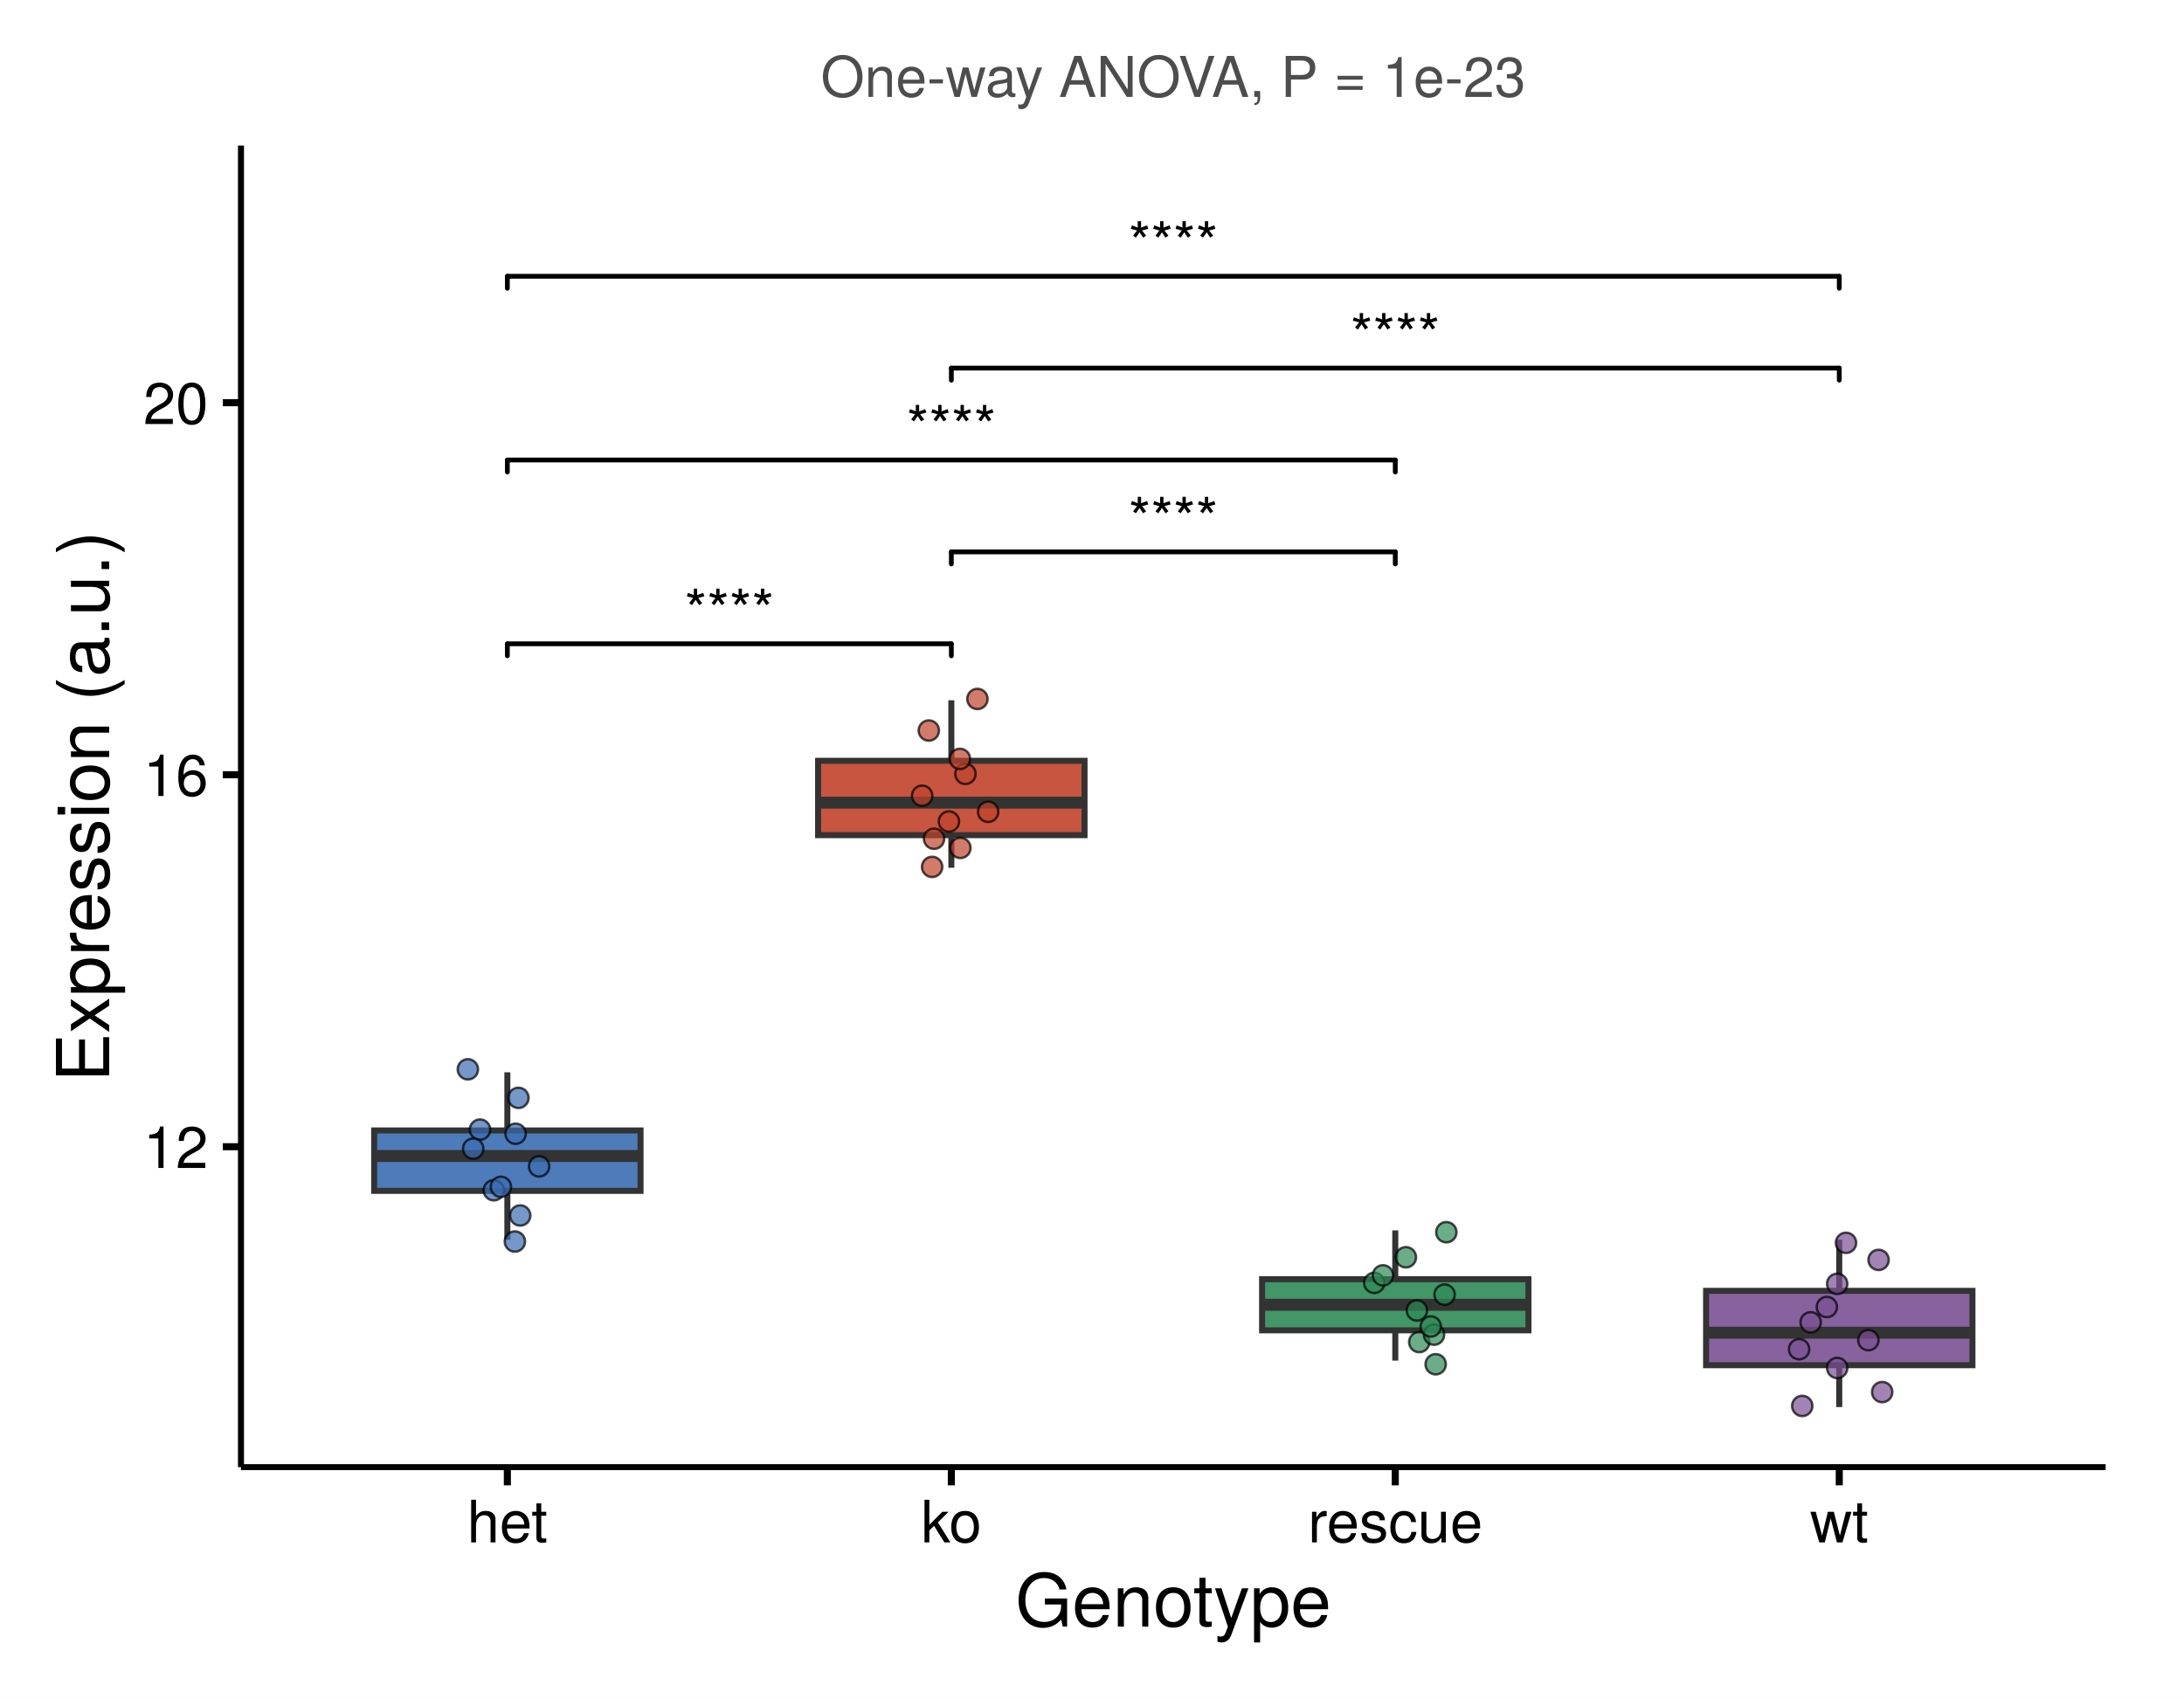
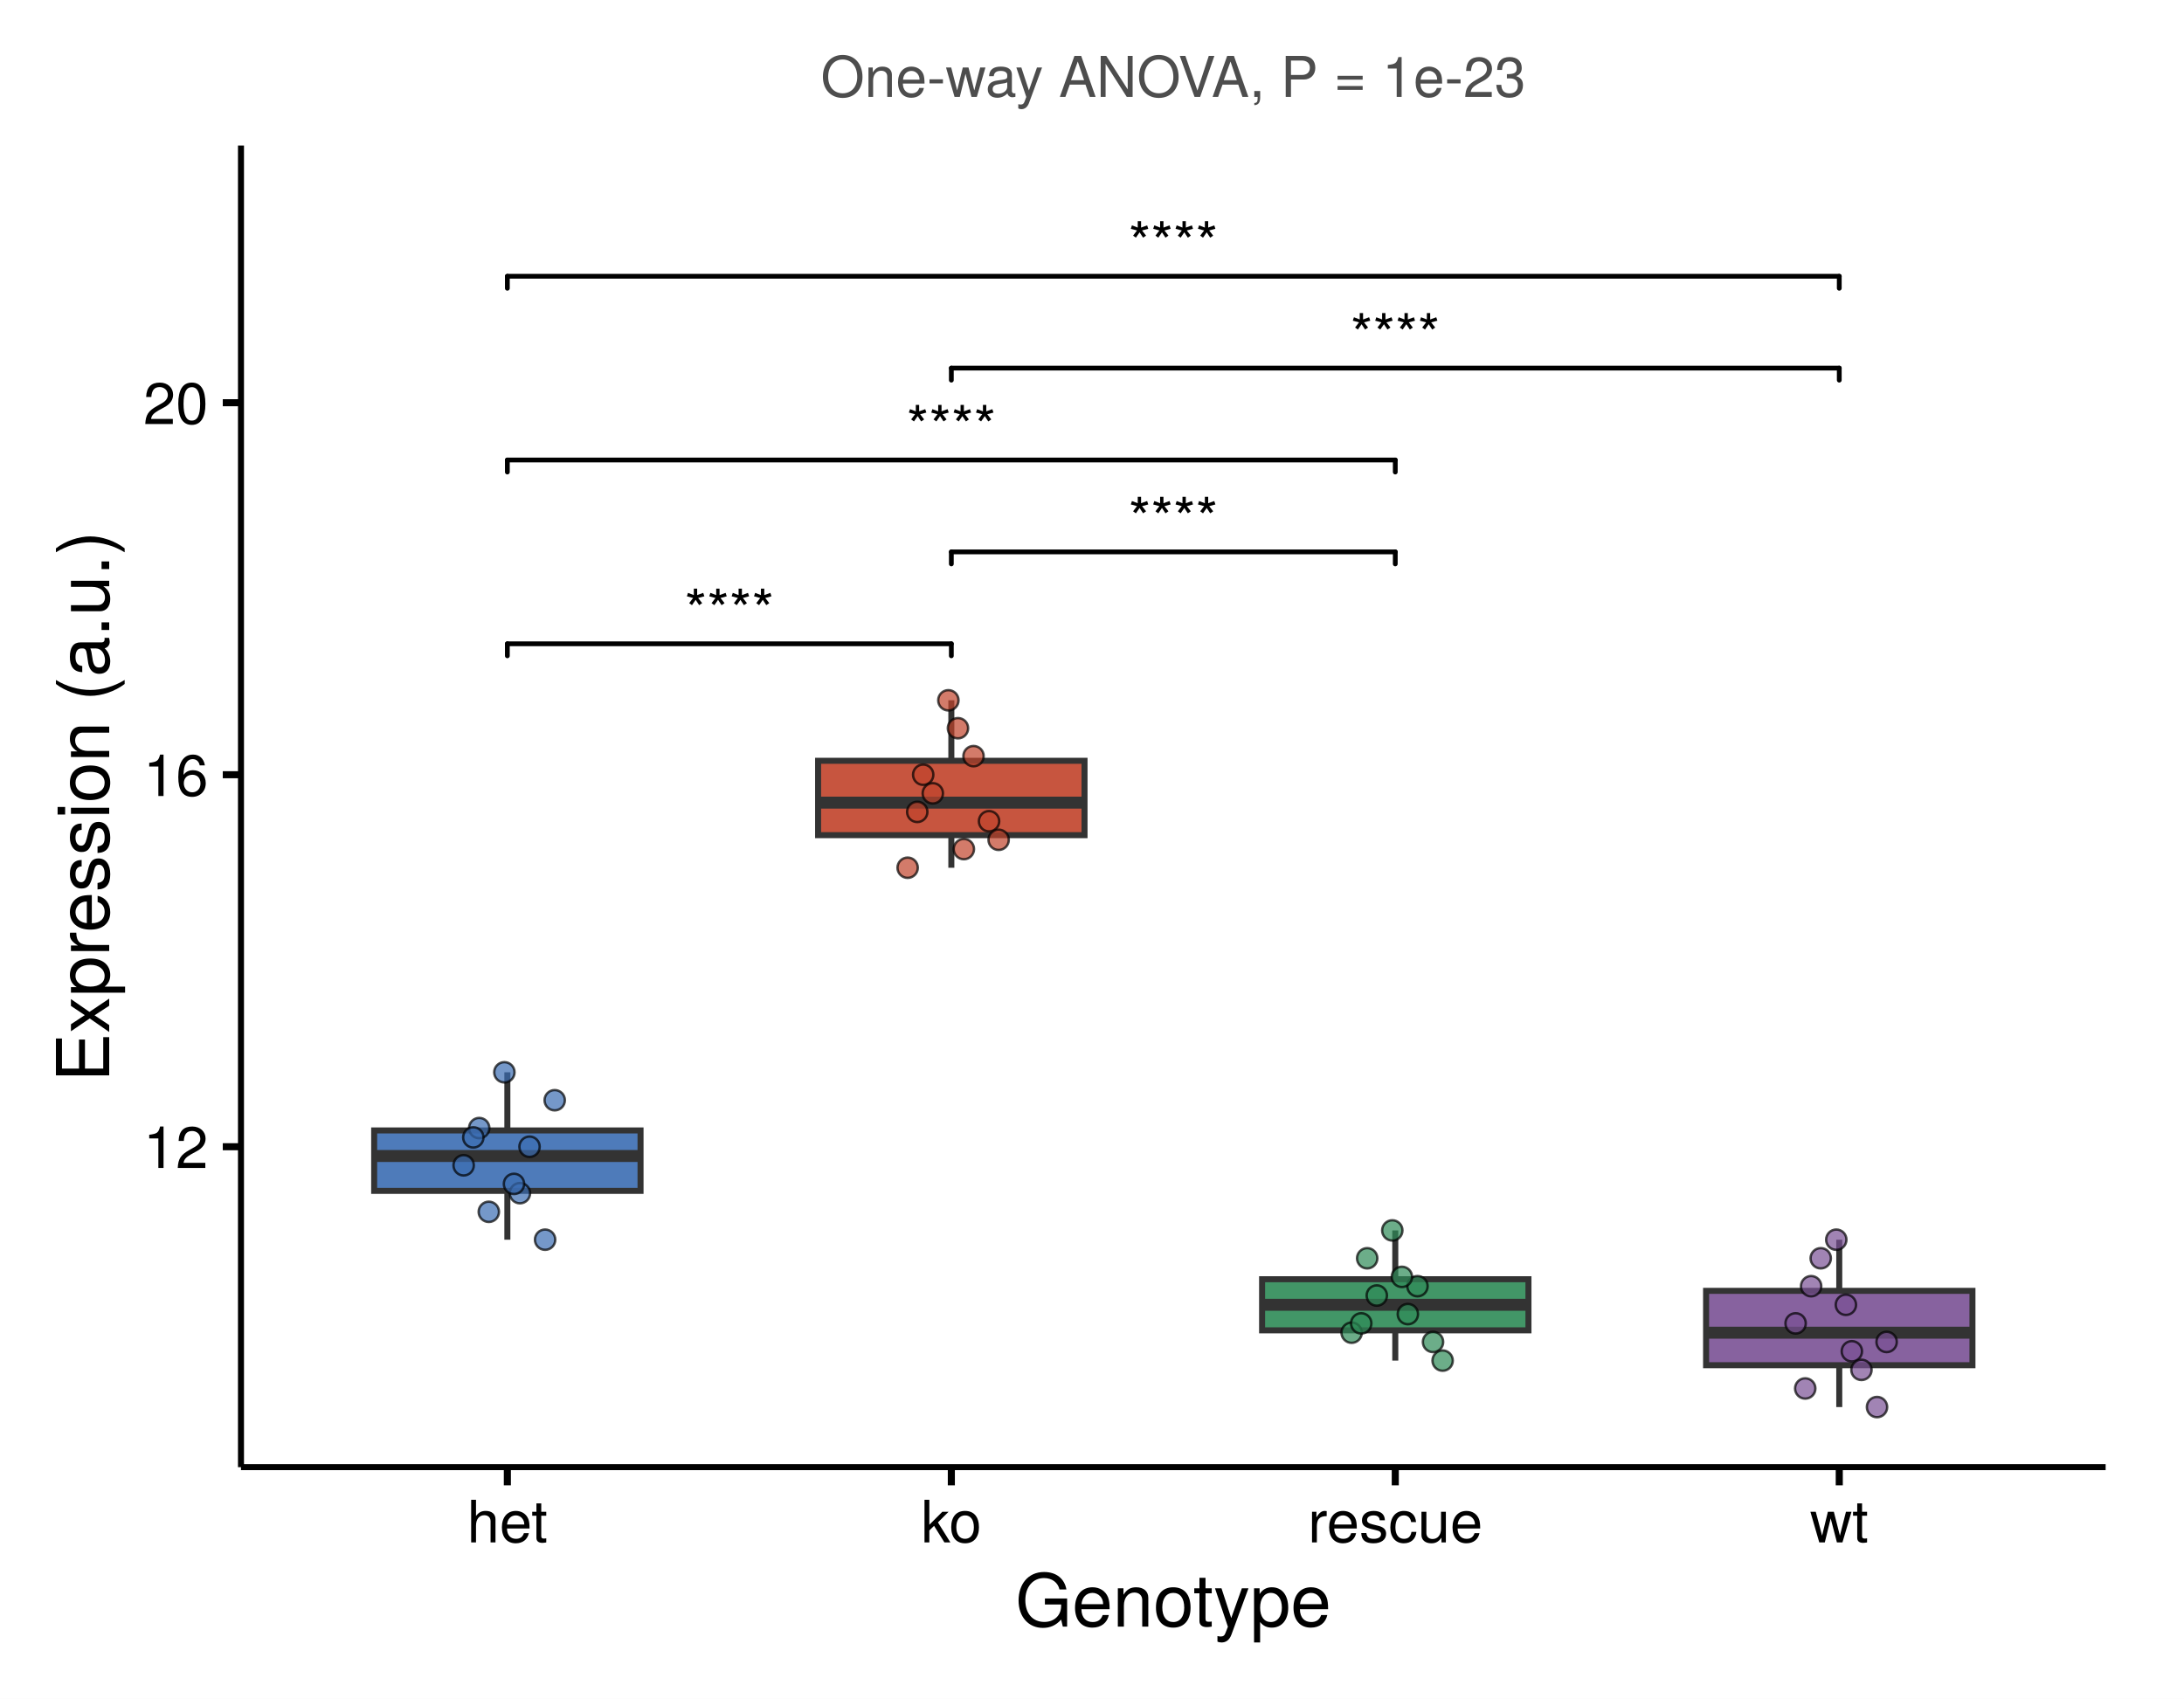
<svg xmlns="http://www.w3.org/2000/svg" class="svglite" width="388.80pt" height="302.40pt" viewBox="0 0 388.80 302.40">
  <defs>
    <style type="text/css">
    .svglite line, .svglite polyline, .svglite polygon, .svglite path, .svglite rect, .svglite circle {
      fill: none;
      stroke: #000000;
      stroke-linecap: round;
      stroke-linejoin: round;
      stroke-miterlimit: 10.00;
    }
    .svglite text {
      white-space: pre;
    }
  </style>
  </defs>
  <rect width="100%" height="100%" style="stroke: none; fill: #FFFFFF;" />
  <defs>
    <clipPath id="cpMC4wMHwzODguODB8MC4wMHwzMDIuNDA=">
      <rect x="0.00" y="0.00" width="388.80" height="302.40" />
    </clipPath>
  </defs>
  <g clip-path="url(#cpMC4wMHwzODguODB8MC4wMHwzMDIuNDA=)">
    <rect x="0.00" y="-0" width="388.80" height="302.40" style="stroke-width: 1.26; stroke: #FFFFFF; fill: #FFFFFF;" />
  </g>
  <defs>
    <clipPath id="cpNDIuOTB8Mzc0Ljg1fDI1LjkxfDI2MS4yMQ==">
      <rect x="42.90" y="25.91" width="331.96" height="235.30" />
    </clipPath>
  </defs>
  <g clip-path="url(#cpNDIuOTB8Mzc0Ljg1fDI1LjkxfDI2MS4yMQ==)">
    <rect x="42.90" y="25.91" width="331.96" height="235.30" style="stroke-width: 1.26; stroke: none; fill: #FFFFFF;" />
    <line x1="90.32" y1="201.26" x2="90.32" y2="190.91" style="stroke-width: 1.07; stroke: #333333; stroke-linecap: butt;" />
    <line x1="90.32" y1="212.02" x2="90.32" y2="220.71" style="stroke-width: 1.07; stroke: #333333; stroke-linecap: butt;" />
    <polygon points="66.61,201.26 66.61,212.02 114.03,212.02 114.03,201.26 66.61,201.26 " style="stroke-width: 1.07; stroke: #333333; stroke-linecap: butt; stroke-linejoin: miter; fill: #3B6DB3; fill-opacity: 0.90;" />
    <line x1="66.61" y1="205.81" x2="114.03" y2="205.81" style="stroke-width: 2.13; stroke: #333333; stroke-linecap: butt; stroke-linejoin: miter;" />
    <line x1="169.36" y1="135.45" x2="169.36" y2="124.68" style="stroke-width: 1.07; stroke: #333333; stroke-linecap: butt;" />
    <line x1="169.36" y1="148.69" x2="169.36" y2="154.49" style="stroke-width: 1.07; stroke: #333333; stroke-linecap: butt;" />
    <polygon points="145.64,135.45 145.64,148.69 193.07,148.69 193.07,135.45 145.64,135.45 " style="stroke-width: 1.07; stroke: #333333; stroke-linecap: butt; stroke-linejoin: miter; fill: #C1432B; fill-opacity: 0.90;" />
    <line x1="145.64" y1="142.90" x2="193.07" y2="142.90" style="stroke-width: 2.13; stroke: #333333; stroke-linecap: butt; stroke-linejoin: miter;" />
    <line x1="248.39" y1="227.75" x2="248.39" y2="219.06" style="stroke-width: 1.07; stroke: #333333; stroke-linecap: butt;" />
    <line x1="248.39" y1="236.85" x2="248.39" y2="242.24" style="stroke-width: 1.07; stroke: #333333; stroke-linecap: butt;" />
    <polygon points="224.68,227.75 224.68,236.85 272.10,236.85 272.10,227.75 224.68,227.75 " style="stroke-width: 1.07; stroke: #333333; stroke-linecap: butt; stroke-linejoin: miter; fill: #2E8B57; fill-opacity: 0.90;" />
    <line x1="224.68" y1="232.30" x2="272.10" y2="232.30" style="stroke-width: 2.13; stroke: #333333; stroke-linecap: butt; stroke-linejoin: miter;" />
    <line x1="327.43" y1="229.82" x2="327.43" y2="220.71" style="stroke-width: 1.07; stroke: #333333; stroke-linecap: butt;" />
    <line x1="327.43" y1="243.06" x2="327.43" y2="250.51" style="stroke-width: 1.07; stroke: #333333; stroke-linecap: butt;" />
    <polygon points="303.72,229.82 303.72,243.06 351.14,243.06 351.14,229.82 303.72,229.82 " style="stroke-width: 1.07; stroke: #333333; stroke-linecap: butt; stroke-linejoin: miter; fill: #7A5195; fill-opacity: 0.90;" />
    <line x1="303.72" y1="237.27" x2="351.14" y2="237.27" style="stroke-width: 2.13; stroke: #333333; stroke-linecap: butt; stroke-linejoin: miter;" />
-     <circle cx="320.28" cy="240.21" r="1.81" style="stroke-width: 0.43; stroke: #000000; stroke-opacity: 0.70; fill: #7A5195; fill-opacity: 0.70;" />
-     <circle cx="327.06" cy="228.57" r="1.81" style="stroke-width: 0.43; stroke: #000000; stroke-opacity: 0.70; fill: #7A5195; fill-opacity: 0.70;" />
-     <circle cx="320.84" cy="250.31" r="1.81" style="stroke-width: 0.43; stroke: #000000; stroke-opacity: 0.70; fill: #7A5195; fill-opacity: 0.70;" />
-     <circle cx="328.63" cy="221.27" r="1.81" style="stroke-width: 0.43; stroke: #000000; stroke-opacity: 0.70; fill: #7A5195; fill-opacity: 0.70;" />
-     <circle cx="322.34" cy="235.42" r="1.81" style="stroke-width: 0.43; stroke: #000000; stroke-opacity: 0.70; fill: #7A5195; fill-opacity: 0.70;" />
-     <circle cx="327.06" cy="243.55" r="1.81" style="stroke-width: 0.43; stroke: #000000; stroke-opacity: 0.70; fill: #7A5195; fill-opacity: 0.70;" />
-     <circle cx="334.43" cy="224.31" r="1.81" style="stroke-width: 0.43; stroke: #000000; stroke-opacity: 0.70; fill: #7A5195; fill-opacity: 0.70;" />
-     <circle cx="332.61" cy="238.60" r="1.81" style="stroke-width: 0.43; stroke: #000000; stroke-opacity: 0.70; fill: #7A5195; fill-opacity: 0.70;" />
-     <circle cx="325.22" cy="232.70" r="1.81" style="stroke-width: 0.43; stroke: #000000; stroke-opacity: 0.70; fill: #7A5195; fill-opacity: 0.70;" />
-     <circle cx="335.07" cy="247.84" r="1.81" style="stroke-width: 0.43; stroke: #000000; stroke-opacity: 0.70; fill: #7A5195; fill-opacity: 0.70;" />
-     <circle cx="87.91" cy="211.91" r="1.81" style="stroke-width: 0.43; stroke: #000000; stroke-opacity: 0.70; fill: #3B6DB3; fill-opacity: 0.70;" />
-     <circle cx="85.45" cy="201.11" r="1.81" style="stroke-width: 0.43; stroke: #000000; stroke-opacity: 0.70; fill: #3B6DB3; fill-opacity: 0.70;" />
-     <circle cx="91.66" cy="221.04" r="1.81" style="stroke-width: 0.43; stroke: #000000; stroke-opacity: 0.70; fill: #3B6DB3; fill-opacity: 0.70;" />
-     <circle cx="83.29" cy="190.38" r="1.81" style="stroke-width: 0.43; stroke: #000000; stroke-opacity: 0.70; fill: #3B6DB3; fill-opacity: 0.70;" />
-     <circle cx="95.97" cy="207.66" r="1.81" style="stroke-width: 0.43; stroke: #000000; stroke-opacity: 0.70; fill: #3B6DB3; fill-opacity: 0.70;" />
-     <circle cx="84.24" cy="204.50" r="1.81" style="stroke-width: 0.43; stroke: #000000; stroke-opacity: 0.70; fill: #3B6DB3; fill-opacity: 0.70;" />
-     <circle cx="92.61" cy="216.40" r="1.81" style="stroke-width: 0.43; stroke: #000000; stroke-opacity: 0.70; fill: #3B6DB3; fill-opacity: 0.70;" />
-     <circle cx="92.29" cy="195.46" r="1.81" style="stroke-width: 0.43; stroke: #000000; stroke-opacity: 0.70; fill: #3B6DB3; fill-opacity: 0.70;" />
-     <circle cx="89.17" cy="211.30" r="1.81" style="stroke-width: 0.43; stroke: #000000; stroke-opacity: 0.70; fill: #3B6DB3; fill-opacity: 0.70;" />
-     <circle cx="91.79" cy="201.85" r="1.81" style="stroke-width: 0.43; stroke: #000000; stroke-opacity: 0.70; fill: #3B6DB3; fill-opacity: 0.70;" />
-     <circle cx="170.97" cy="150.96" r="1.81" style="stroke-width: 0.43; stroke: #000000; stroke-opacity: 0.70; fill: #C1432B; fill-opacity: 0.70;" />
-     <circle cx="171.87" cy="137.78" r="1.81" style="stroke-width: 0.43; stroke: #000000; stroke-opacity: 0.70; fill: #C1432B; fill-opacity: 0.70;" />
-     <circle cx="168.93" cy="146.26" r="1.81" style="stroke-width: 0.43; stroke: #000000; stroke-opacity: 0.70; fill: #C1432B; fill-opacity: 0.70;" />
-     <circle cx="174.00" cy="124.44" r="1.81" style="stroke-width: 0.43; stroke: #000000; stroke-opacity: 0.70; fill: #C1432B; fill-opacity: 0.70;" />
-     <circle cx="165.94" cy="154.34" r="1.81" style="stroke-width: 0.43; stroke: #000000; stroke-opacity: 0.70; fill: #C1432B; fill-opacity: 0.70;" />
-     <circle cx="170.89" cy="135.11" r="1.81" style="stroke-width: 0.43; stroke: #000000; stroke-opacity: 0.70; fill: #C1432B; fill-opacity: 0.70;" />
-     <circle cx="164.16" cy="141.67" r="1.81" style="stroke-width: 0.43; stroke: #000000; stroke-opacity: 0.70; fill: #C1432B; fill-opacity: 0.70;" />
-     <circle cx="166.28" cy="149.33" r="1.81" style="stroke-width: 0.43; stroke: #000000; stroke-opacity: 0.70; fill: #C1432B; fill-opacity: 0.70;" />
-     <circle cx="165.35" cy="130.06" r="1.81" style="stroke-width: 0.43; stroke: #000000; stroke-opacity: 0.70; fill: #C1432B; fill-opacity: 0.70;" />
-     <circle cx="175.91" cy="144.53" r="1.81" style="stroke-width: 0.43; stroke: #000000; stroke-opacity: 0.70; fill: #C1432B; fill-opacity: 0.70;" />
-     <circle cx="252.24" cy="233.31" r="1.81" style="stroke-width: 0.43; stroke: #000000; stroke-opacity: 0.70; fill: #2E8B57; fill-opacity: 0.70;" />
-     <circle cx="250.28" cy="223.84" r="1.81" style="stroke-width: 0.43; stroke: #000000; stroke-opacity: 0.70; fill: #2E8B57; fill-opacity: 0.70;" />
-     <circle cx="252.66" cy="238.94" r="1.81" style="stroke-width: 0.43; stroke: #000000; stroke-opacity: 0.70; fill: #2E8B57; fill-opacity: 0.70;" />
-     <circle cx="257.48" cy="219.38" r="1.81" style="stroke-width: 0.43; stroke: #000000; stroke-opacity: 0.70; fill: #2E8B57; fill-opacity: 0.70;" />
-     <circle cx="255.29" cy="237.62" r="1.81" style="stroke-width: 0.43; stroke: #000000; stroke-opacity: 0.70; fill: #2E8B57; fill-opacity: 0.70;" />
-     <circle cx="244.65" cy="228.40" r="1.81" style="stroke-width: 0.43; stroke: #000000; stroke-opacity: 0.70; fill: #2E8B57; fill-opacity: 0.70;" />
-     <circle cx="257.17" cy="230.49" r="1.81" style="stroke-width: 0.43; stroke: #000000; stroke-opacity: 0.70; fill: #2E8B57; fill-opacity: 0.70;" />
-     <circle cx="255.58" cy="242.89" r="1.81" style="stroke-width: 0.43; stroke: #000000; stroke-opacity: 0.70; fill: #2E8B57; fill-opacity: 0.70;" />
-     <circle cx="246.20" cy="227.06" r="1.81" style="stroke-width: 0.43; stroke: #000000; stroke-opacity: 0.70; fill: #2E8B57; fill-opacity: 0.70;" />
-     <circle cx="254.71" cy="236.17" r="1.81" style="stroke-width: 0.43; stroke: #000000; stroke-opacity: 0.70; fill: #2E8B57; fill-opacity: 0.70;" />
+     <circle cx="329.67" cy="240.58" r="1.81" style="stroke-width: 0.43; stroke: #000000; stroke-opacity: 0.70; fill: #7A5195; fill-opacity: 0.70;" />
+     <circle cx="322.42" cy="228.99" r="1.81" style="stroke-width: 0.43; stroke: #000000; stroke-opacity: 0.70; fill: #7A5195; fill-opacity: 0.70;" />
+     <circle cx="334.15" cy="250.51" r="1.81" style="stroke-width: 0.43; stroke: #000000; stroke-opacity: 0.70; fill: #7A5195; fill-opacity: 0.70;" />
+     <circle cx="326.90" cy="220.71" r="1.81" style="stroke-width: 0.43; stroke: #000000; stroke-opacity: 0.70; fill: #7A5195; fill-opacity: 0.70;" />
+     <circle cx="319.66" cy="235.61" r="1.81" style="stroke-width: 0.43; stroke: #000000; stroke-opacity: 0.70; fill: #7A5195; fill-opacity: 0.70;" />
+     <circle cx="331.38" cy="243.89" r="1.81" style="stroke-width: 0.43; stroke: #000000; stroke-opacity: 0.70; fill: #7A5195; fill-opacity: 0.70;" />
+     <circle cx="324.13" cy="224.02" r="1.81" style="stroke-width: 0.43; stroke: #000000; stroke-opacity: 0.70; fill: #7A5195; fill-opacity: 0.70;" />
+     <circle cx="335.86" cy="238.92" r="1.81" style="stroke-width: 0.43; stroke: #000000; stroke-opacity: 0.70; fill: #7A5195; fill-opacity: 0.70;" />
+     <circle cx="328.61" cy="232.30" r="1.81" style="stroke-width: 0.43; stroke: #000000; stroke-opacity: 0.70; fill: #7A5195; fill-opacity: 0.70;" />
+     <circle cx="321.37" cy="247.20" r="1.81" style="stroke-width: 0.43; stroke: #000000; stroke-opacity: 0.70; fill: #7A5195; fill-opacity: 0.70;" />
+     <circle cx="92.56" cy="212.43" r="1.81" style="stroke-width: 0.43; stroke: #000000; stroke-opacity: 0.70; fill: #3B6DB3; fill-opacity: 0.70;" />
+     <circle cx="85.31" cy="200.84" r="1.81" style="stroke-width: 0.43; stroke: #000000; stroke-opacity: 0.70; fill: #3B6DB3; fill-opacity: 0.70;" />
+     <circle cx="97.04" cy="220.71" r="1.81" style="stroke-width: 0.43; stroke: #000000; stroke-opacity: 0.70; fill: #3B6DB3; fill-opacity: 0.70;" />
+     <circle cx="89.79" cy="190.91" r="1.81" style="stroke-width: 0.43; stroke: #000000; stroke-opacity: 0.70; fill: #3B6DB3; fill-opacity: 0.70;" />
+     <circle cx="82.54" cy="207.47" r="1.81" style="stroke-width: 0.43; stroke: #000000; stroke-opacity: 0.70; fill: #3B6DB3; fill-opacity: 0.70;" />
+     <circle cx="94.27" cy="204.16" r="1.81" style="stroke-width: 0.43; stroke: #000000; stroke-opacity: 0.70; fill: #3B6DB3; fill-opacity: 0.70;" />
+     <circle cx="87.02" cy="215.75" r="1.81" style="stroke-width: 0.43; stroke: #000000; stroke-opacity: 0.70; fill: #3B6DB3; fill-opacity: 0.70;" />
+     <circle cx="98.75" cy="195.88" r="1.81" style="stroke-width: 0.43; stroke: #000000; stroke-opacity: 0.70; fill: #3B6DB3; fill-opacity: 0.70;" />
+     <circle cx="91.50" cy="210.78" r="1.81" style="stroke-width: 0.43; stroke: #000000; stroke-opacity: 0.70; fill: #3B6DB3; fill-opacity: 0.70;" />
+     <circle cx="84.26" cy="202.50" r="1.81" style="stroke-width: 0.43; stroke: #000000; stroke-opacity: 0.70; fill: #3B6DB3; fill-opacity: 0.70;" />
+     <circle cx="171.59" cy="151.17" r="1.81" style="stroke-width: 0.43; stroke: #000000; stroke-opacity: 0.70; fill: #C1432B; fill-opacity: 0.70;" />
+     <circle cx="164.35" cy="137.93" r="1.81" style="stroke-width: 0.43; stroke: #000000; stroke-opacity: 0.70; fill: #C1432B; fill-opacity: 0.70;" />
+     <circle cx="176.07" cy="146.21" r="1.81" style="stroke-width: 0.43; stroke: #000000; stroke-opacity: 0.70; fill: #C1432B; fill-opacity: 0.70;" />
+     <circle cx="168.83" cy="124.68" r="1.81" style="stroke-width: 0.43; stroke: #000000; stroke-opacity: 0.70; fill: #C1432B; fill-opacity: 0.70;" />
+     <circle cx="161.58" cy="154.49" r="1.81" style="stroke-width: 0.43; stroke: #000000; stroke-opacity: 0.70; fill: #C1432B; fill-opacity: 0.70;" />
+     <circle cx="173.31" cy="134.62" r="1.81" style="stroke-width: 0.43; stroke: #000000; stroke-opacity: 0.70; fill: #C1432B; fill-opacity: 0.70;" />
+     <circle cx="166.06" cy="141.24" r="1.81" style="stroke-width: 0.43; stroke: #000000; stroke-opacity: 0.70; fill: #C1432B; fill-opacity: 0.70;" />
+     <circle cx="177.78" cy="149.52" r="1.81" style="stroke-width: 0.43; stroke: #000000; stroke-opacity: 0.70; fill: #C1432B; fill-opacity: 0.70;" />
+     <circle cx="170.54" cy="129.65" r="1.81" style="stroke-width: 0.43; stroke: #000000; stroke-opacity: 0.70; fill: #C1432B; fill-opacity: 0.70;" />
+     <circle cx="163.29" cy="144.55" r="1.81" style="stroke-width: 0.43; stroke: #000000; stroke-opacity: 0.70; fill: #C1432B; fill-opacity: 0.70;" />
+     <circle cx="250.63" cy="233.96" r="1.81" style="stroke-width: 0.43; stroke: #000000; stroke-opacity: 0.70; fill: #2E8B57; fill-opacity: 0.70;" />
+     <circle cx="243.39" cy="224.02" r="1.81" style="stroke-width: 0.43; stroke: #000000; stroke-opacity: 0.70; fill: #2E8B57; fill-opacity: 0.70;" />
+     <circle cx="255.11" cy="238.92" r="1.81" style="stroke-width: 0.43; stroke: #000000; stroke-opacity: 0.70; fill: #2E8B57; fill-opacity: 0.70;" />
+     <circle cx="247.86" cy="219.06" r="1.81" style="stroke-width: 0.43; stroke: #000000; stroke-opacity: 0.70; fill: #2E8B57; fill-opacity: 0.70;" />
+     <circle cx="240.62" cy="237.27" r="1.81" style="stroke-width: 0.43; stroke: #000000; stroke-opacity: 0.70; fill: #2E8B57; fill-opacity: 0.70;" />
+     <circle cx="252.34" cy="228.99" r="1.81" style="stroke-width: 0.43; stroke: #000000; stroke-opacity: 0.70; fill: #2E8B57; fill-opacity: 0.70;" />
+     <circle cx="245.10" cy="230.65" r="1.81" style="stroke-width: 0.43; stroke: #000000; stroke-opacity: 0.70; fill: #2E8B57; fill-opacity: 0.70;" />
+     <circle cx="256.82" cy="242.24" r="1.81" style="stroke-width: 0.43; stroke: #000000; stroke-opacity: 0.70; fill: #2E8B57; fill-opacity: 0.70;" />
+     <circle cx="249.57" cy="227.33" r="1.81" style="stroke-width: 0.43; stroke: #000000; stroke-opacity: 0.70; fill: #2E8B57; fill-opacity: 0.70;" />
+     <circle cx="242.33" cy="235.61" r="1.81" style="stroke-width: 0.43; stroke: #000000; stroke-opacity: 0.70; fill: #2E8B57; fill-opacity: 0.70;" />
    <text x="129.84" y="112.26" text-anchor="middle" style="font-size: 10.24px; font-weight: 0; font-family: &quot;TeX Gyre Heros&quot;;" textLength="15.93px" lengthAdjust="spacingAndGlyphs">****</text>
    <line x1="90.32" y1="116.76" x2="90.32" y2="114.62" style="stroke-width: 0.85;" />
    <line x1="90.32" y1="114.62" x2="169.36" y2="114.62" style="stroke-width: 0.85;" />
    <line x1="169.36" y1="114.62" x2="169.36" y2="116.76" style="stroke-width: 0.85;" />
    <text x="208.87" y="95.91" text-anchor="middle" style="font-size: 10.24px; font-weight: 0; font-family: &quot;TeX Gyre Heros&quot;;" textLength="15.93px" lengthAdjust="spacingAndGlyphs">****</text>
    <line x1="169.36" y1="100.40" x2="169.36" y2="98.26" style="stroke-width: 0.85;" />
    <line x1="169.36" y1="98.26" x2="248.39" y2="98.26" style="stroke-width: 0.85;" />
    <line x1="248.39" y1="98.26" x2="248.39" y2="100.40" style="stroke-width: 0.85;" />
    <text x="169.36" y="79.55" text-anchor="middle" style="font-size: 10.24px; font-weight: 0; font-family: &quot;TeX Gyre Heros&quot;;" textLength="15.93px" lengthAdjust="spacingAndGlyphs">****</text>
    <line x1="90.32" y1="84.04" x2="90.32" y2="81.90" style="stroke-width: 0.85;" />
    <line x1="90.32" y1="81.90" x2="248.39" y2="81.90" style="stroke-width: 0.85;" />
    <line x1="248.39" y1="81.90" x2="248.39" y2="84.04" style="stroke-width: 0.85;" />
    <text x="248.39" y="63.19" text-anchor="middle" style="font-size: 10.24px; font-weight: 0; font-family: &quot;TeX Gyre Heros&quot;;" textLength="15.93px" lengthAdjust="spacingAndGlyphs">****</text>
    <line x1="169.36" y1="67.68" x2="169.36" y2="65.54" style="stroke-width: 0.85;" />
    <line x1="169.36" y1="65.54" x2="327.43" y2="65.54" style="stroke-width: 0.85;" />
    <line x1="327.43" y1="65.54" x2="327.43" y2="67.68" style="stroke-width: 0.85;" />
    <text x="208.87" y="46.83" text-anchor="middle" style="font-size: 10.24px; font-weight: 0; font-family: &quot;TeX Gyre Heros&quot;;" textLength="15.93px" lengthAdjust="spacingAndGlyphs">****</text>
    <line x1="90.32" y1="51.32" x2="90.32" y2="49.19" style="stroke-width: 0.85;" />
    <line x1="90.32" y1="49.19" x2="327.43" y2="49.19" style="stroke-width: 0.85;" />
    <line x1="327.43" y1="49.19" x2="327.43" y2="51.32" style="stroke-width: 0.85;" />
  </g>
  <g clip-path="url(#cpMC4wMHwzODguODB8MC4wMHwzMDIuNDA=)">
    <polyline points="42.90,261.21 42.90,25.91 " style="stroke-width: 1.07; stroke-linecap: butt;" />
    <text x="37.07" y="207.94" text-anchor="end" style="font-size: 10.40px; font-weight: 0; font-family: &quot;TeX Gyre Heros&quot;;" textLength="11.55px" lengthAdjust="spacingAndGlyphs">12</text>
    <text x="37.07" y="141.72" text-anchor="end" style="font-size: 10.40px; font-weight: 0; font-family: &quot;TeX Gyre Heros&quot;;" textLength="11.55px" lengthAdjust="spacingAndGlyphs">16</text>
    <text x="37.07" y="75.49" text-anchor="end" style="font-size: 10.40px; font-weight: 0; font-family: &quot;TeX Gyre Heros&quot;;" textLength="11.55px" lengthAdjust="spacingAndGlyphs">20</text>
    <polyline points="39.66,204.16 42.90,204.16 " style="stroke-width: 1.26; stroke-linecap: butt;" />
    <polyline points="39.66,137.93 42.90,137.93 " style="stroke-width: 1.26; stroke-linecap: butt;" />
    <polyline points="39.66,71.70 42.90,71.70 " style="stroke-width: 1.26; stroke-linecap: butt;" />
    <polyline points="42.90,261.21 374.85,261.21 " style="stroke-width: 1.07; stroke-linecap: butt;" />
    <polyline points="90.32,264.45 90.32,261.21 " style="stroke-width: 1.26; stroke-linecap: butt;" />
    <polyline points="169.36,264.45 169.36,261.21 " style="stroke-width: 1.26; stroke-linecap: butt;" />
    <polyline points="248.39,264.45 248.39,261.21 " style="stroke-width: 1.26; stroke-linecap: butt;" />
    <polyline points="327.43,264.45 327.43,261.21 " style="stroke-width: 1.26; stroke-linecap: butt;" />
    <text x="90.32" y="274.61" text-anchor="middle" style="font-size: 10.40px; font-weight: 0; font-family: &quot;TeX Gyre Heros&quot;;" textLength="14.44px" lengthAdjust="spacingAndGlyphs">het</text>
    <text x="169.36" y="274.61" text-anchor="middle" style="font-size: 10.40px; font-weight: 0; font-family: &quot;TeX Gyre Heros&quot;;" textLength="10.97px" lengthAdjust="spacingAndGlyphs">ko</text>
    <text x="248.39" y="274.61" text-anchor="middle" style="font-size: 10.40px; font-weight: 0; font-family: &quot;TeX Gyre Heros&quot;;" textLength="31.18px" lengthAdjust="spacingAndGlyphs">rescue</text>
    <text x="327.43" y="274.61" text-anchor="middle" style="font-size: 10.40px; font-weight: 0; font-family: &quot;TeX Gyre Heros&quot;;" textLength="10.39px" lengthAdjust="spacingAndGlyphs">wt</text>
    <text x="208.87" y="289.59" text-anchor="middle" style="font-size: 13.00px; font-weight: 0; font-family: &quot;TeX Gyre Heros&quot;;" textLength="56.38px" lengthAdjust="spacingAndGlyphs">Genotype</text>
    <text transform="translate(19.44,143.56) rotate(-90)" text-anchor="middle" style="font-size: 13.00px; font-weight: 0; font-family: &quot;TeX Gyre Heros&quot;;" textLength="98.26px" lengthAdjust="spacingAndGlyphs">Expression (a.u.)</text>
    <text x="208.87" y="17.25" text-anchor="middle" style="font-size: 10.00px; font-weight: 0;fill: #4D4D4D; font-family: &quot;TeX Gyre Heros&quot;;" textLength="126.99px" lengthAdjust="spacingAndGlyphs">One-way ANOVA, P = 1e-23</text>
  </g>
</svg>
